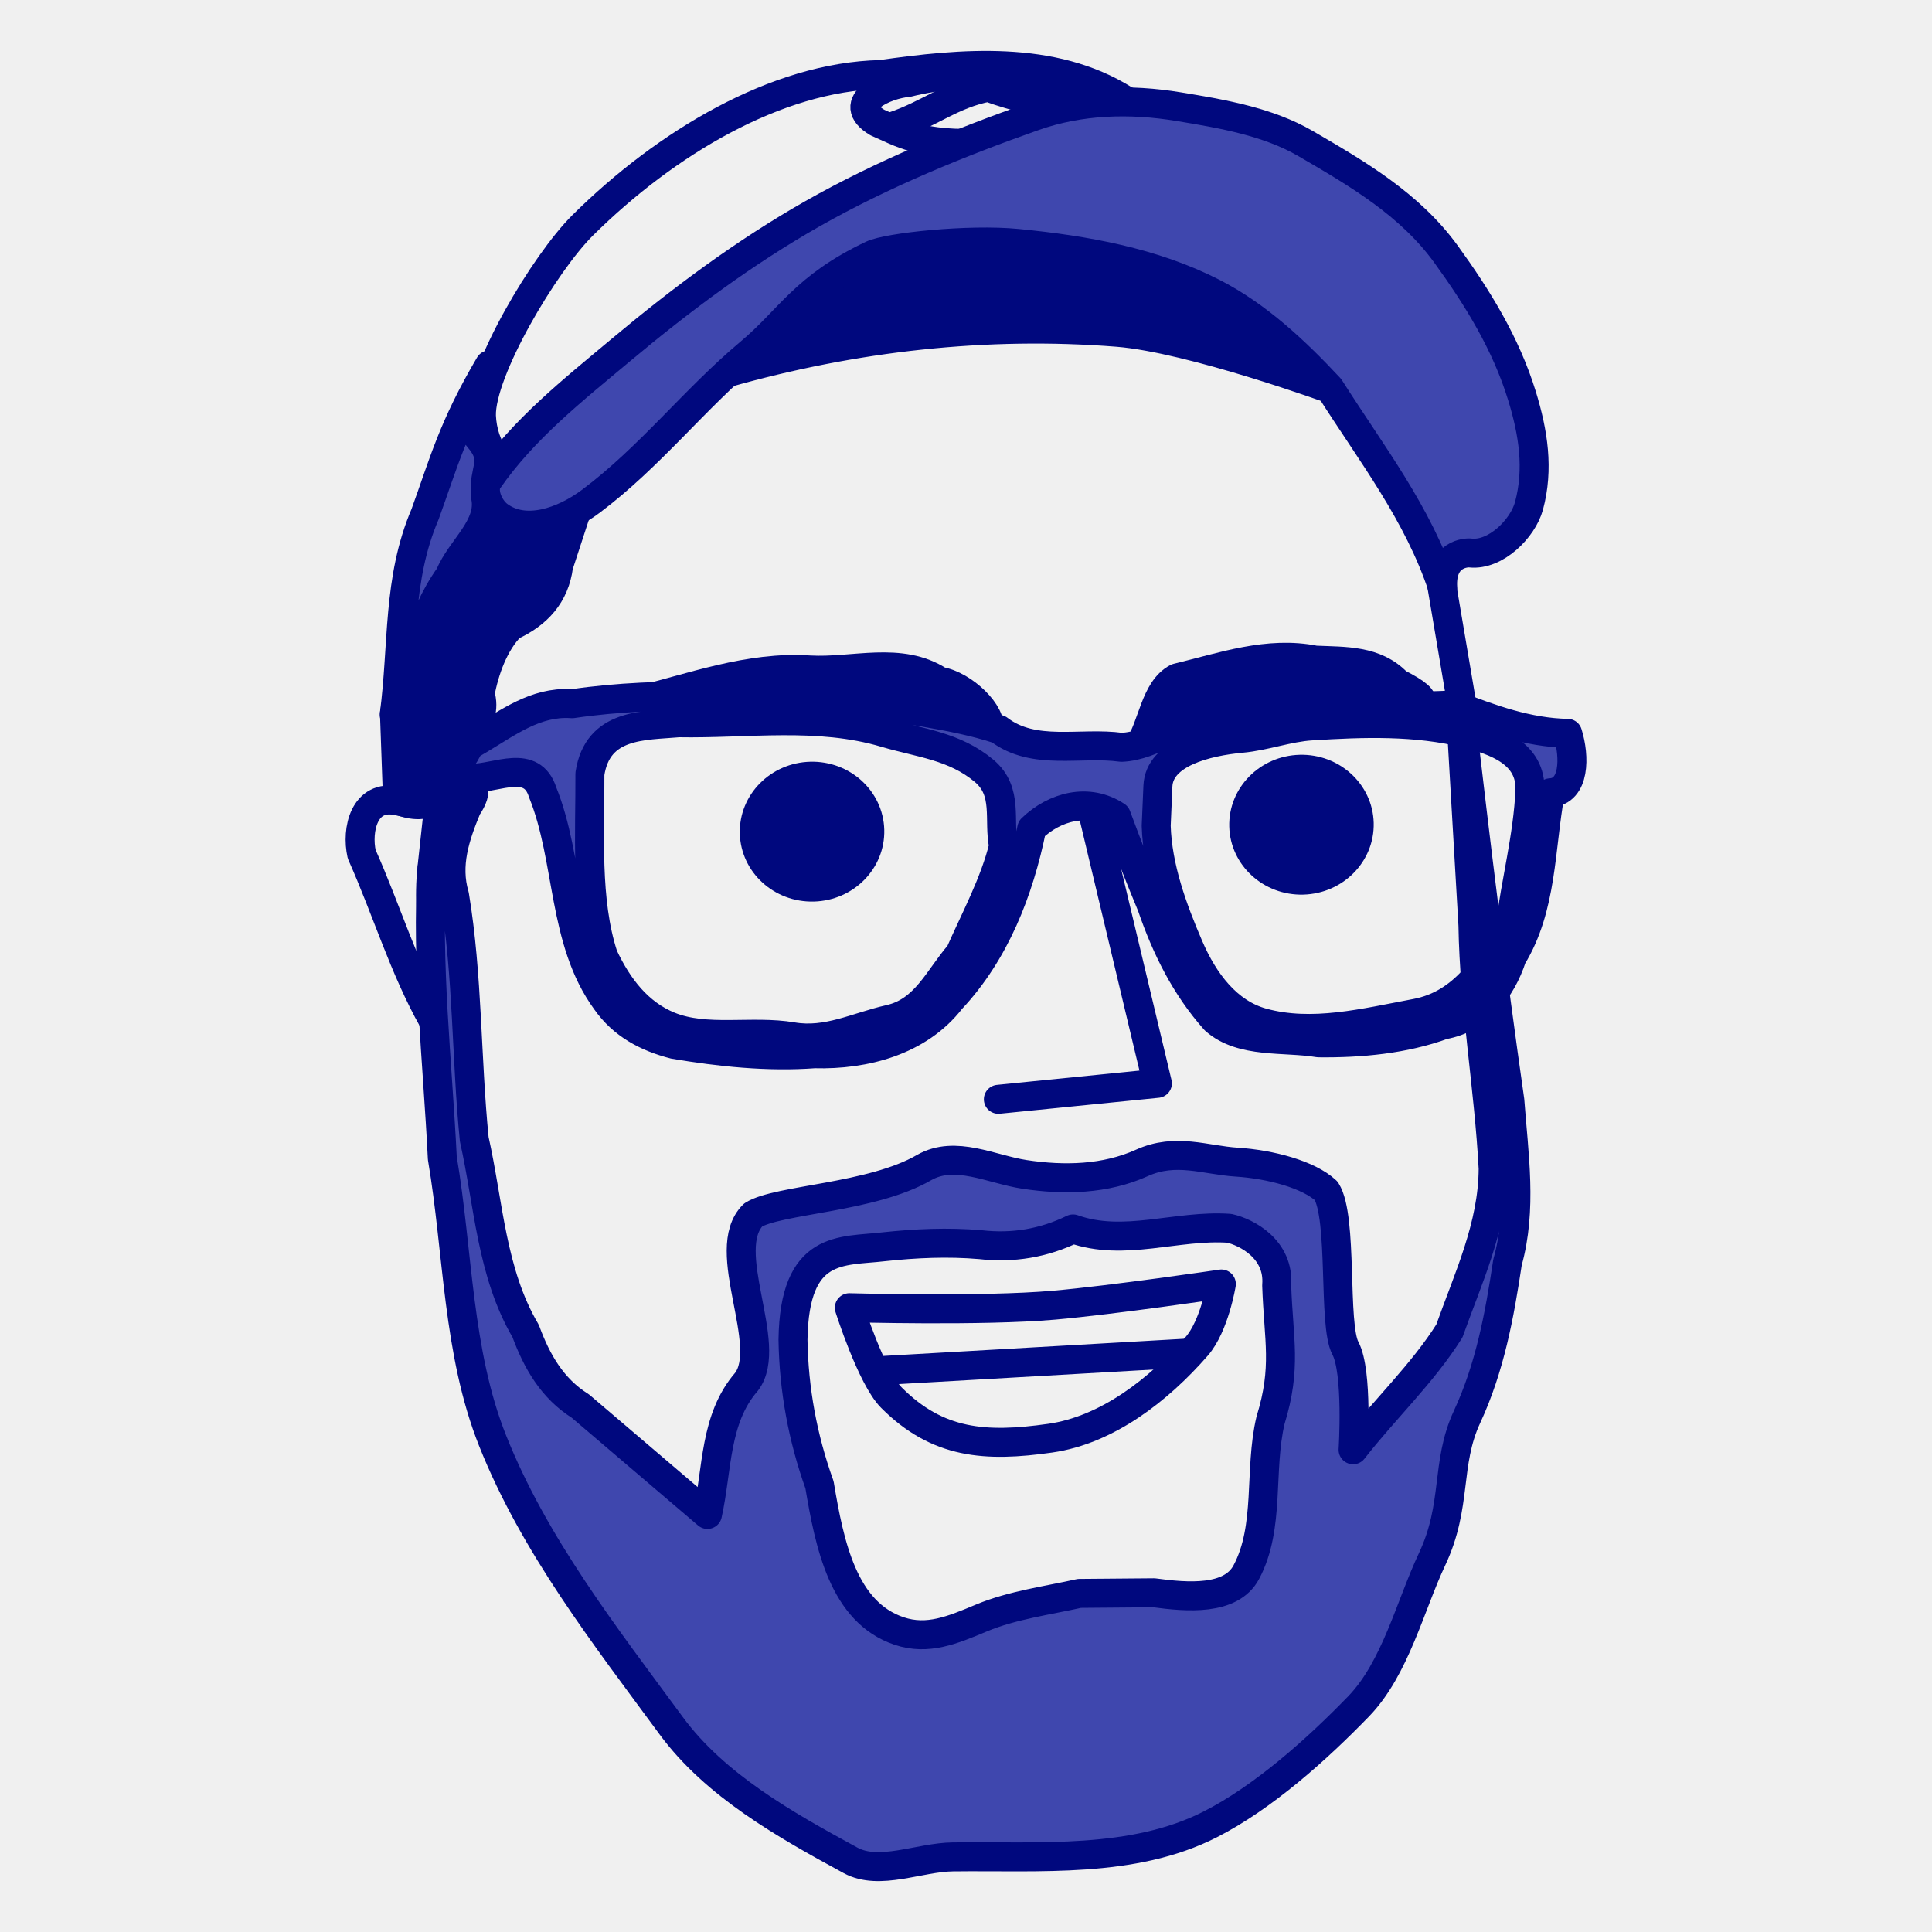
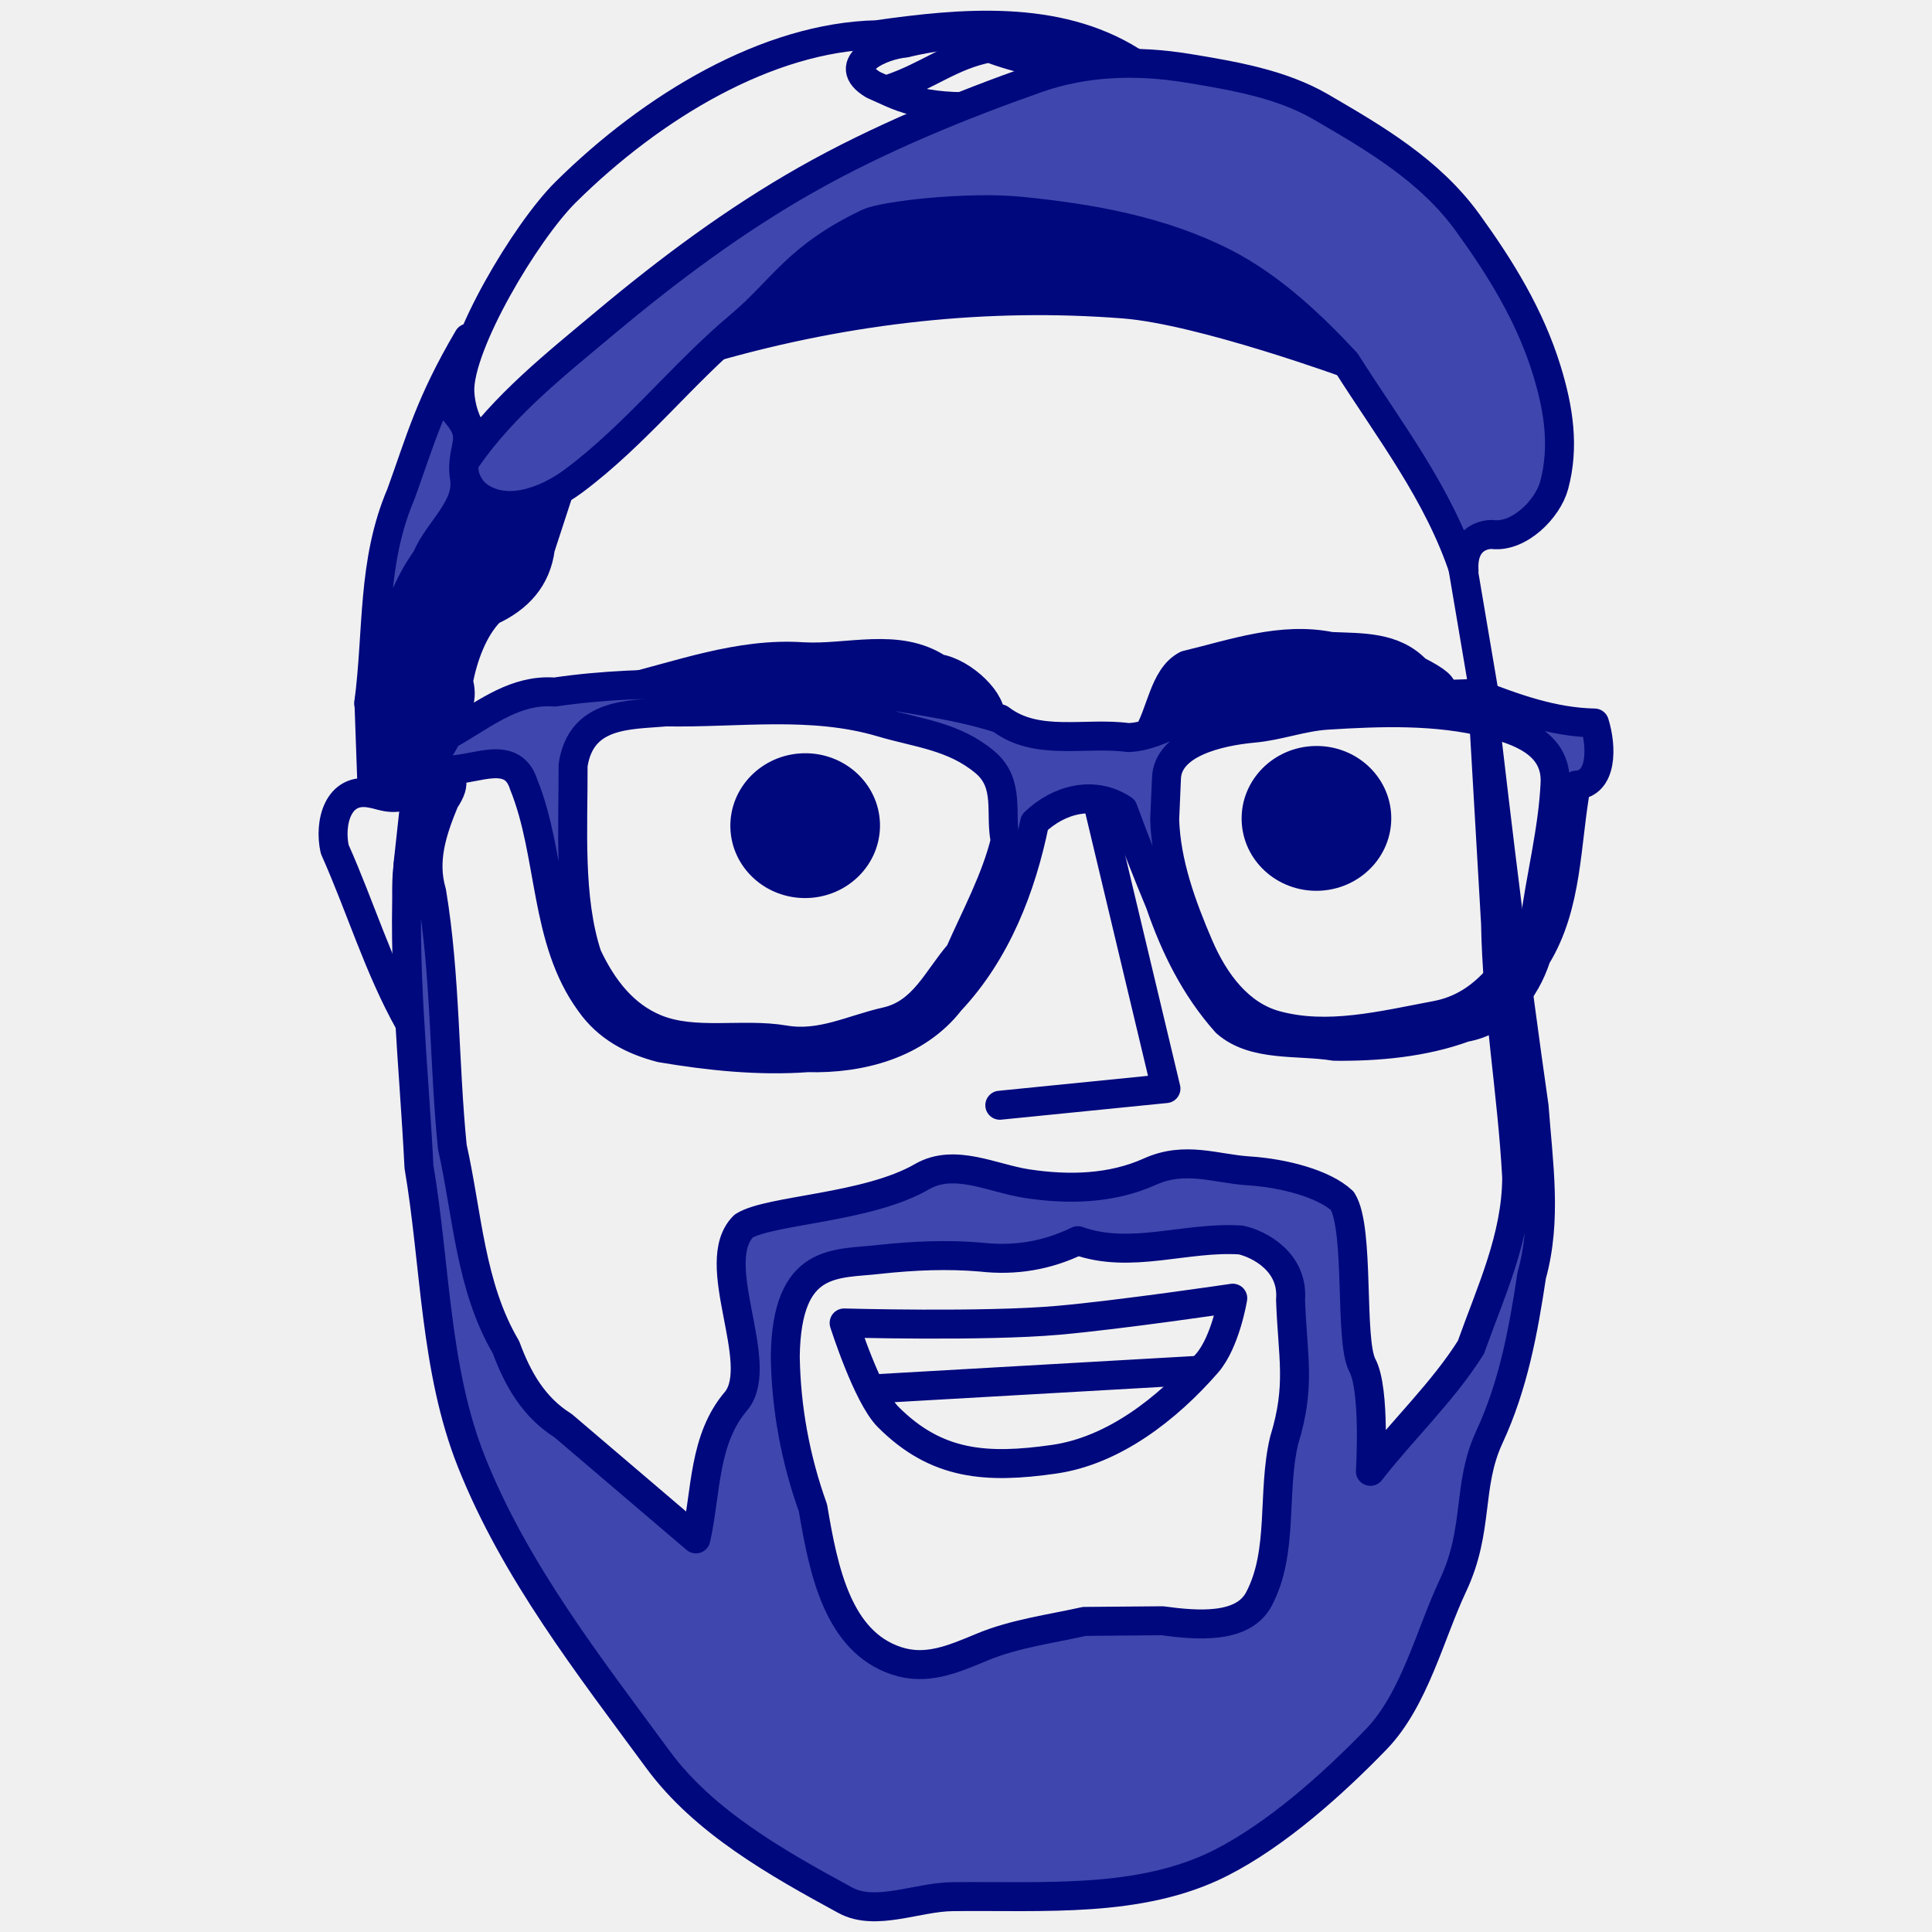
<svg xmlns="http://www.w3.org/2000/svg" width="200mm" height="200mm" viewBox="0 0 200 200" version="1.1" id="svg1" xml:space="preserve">
  <defs id="defs1" />
  <g id="layer1" transform="translate(-41.33062,-46.43562)">
-     <path style="fill:#00087e;fill-opacity:1;stroke:#00087e;stroke-width:3;stroke-linecap:round;stroke-linejoin:round;stroke-dasharray:none;stroke-opacity:1" d="m 82.165,120.296 c 0.11,3.379 0.208,5.564 0.317,8.943 3.413,1.444 4.905,-0.399 5.571,-3.654 0.73,-2.768 3.945,-4.084 2.979,-7.33 0.436,-2.409 1.462,-5.293 3.196,-7.002 2.722,-1.253 4.539,-3.2 4.928,-6.244 0.628,-1.924 1.257,-3.849 1.885,-5.773 l -9.319,-1.583 -6.931,9.615 z" id="path24" />
-     <path style="fill:#3f47ae;fill-opacity:1;stroke:#00087e;stroke-width:3;stroke-linecap:round;stroke-linejoin:round;stroke-dasharray:none;stroke-opacity:1" d="m 82.143,120.422 c 0.953,-7.194 0.295,-13.98 3.19,-20.754 1.926,-5.304 2.85,-8.972 6.675,-15.465 -0.828,4.559 -2.457,6.011 -1.17,7.51 2.138,2.49 0.433,3.182 0.755,6.135 0.657,3.093 -2.617,5.416 -3.711,8.166 -3.232,4.495 -3.703,9.341 -5.739,14.409 z" id="path16" />
-     <path style="fill:none;fill-opacity:1;stroke:#00087e;stroke-width:3;stroke-linecap:round;stroke-linejoin:round;stroke-dasharray:none;stroke-opacity:1" d="m 101.674,69.732 c 8.596,-8.506 20.027,-15.342 30.811,-15.579 8.378,-1.193 17.781,-2.073 25.259,2.618 0.016,1.262 -5.021,1.295 -6.961,2.081 -6.678,0.864 -12.07,5.255 -18.069,7.978 -7.434,3.893 -15.058,7.477 -21.637,12.766 -5.721,3.885 -11.319,7.917 -16.019,13.033 -1.7,3.511 -3.764,0.057 -3.89,-3.148 -0.113,-4.632 6.515,-15.799 10.506,-19.749 z" id="path18" />
-     <path style="fill:none;fill-opacity:1;stroke:#00087e;stroke-width:3;stroke-linecap:round;stroke-linejoin:round;stroke-dasharray:none;stroke-opacity:1" d="m 155.484,56.921 c -6.106,-3.223 -13.546,-3.562 -20.205,-1.94 -2.22,0.19 -6.603,2.069 -3.124,4.139 2.454,1.049 4.381,2.445 11.316,2.116 l 3.672,-1.459 9.669,-1.989 z" id="path23" />
-     <path style="fill:none;fill-opacity:1;stroke:#00087e;stroke-width:3;stroke-linecap:round;stroke-linejoin:round;stroke-dasharray:none;stroke-opacity:1" d="m 133.748,59.526 c 3.815,-1.279 6.102,-3.352 9.915,-4.066 2.526,1.032 6.882,1.828 9.408,2.86" id="path21" />
-     <path style="fill:#00087e;fill-opacity:1;stroke:#00087e;stroke-width:3;stroke-linecap:round;stroke-linejoin:round;stroke-dasharray:none;stroke-opacity:1" d="m 179.292,86.783 c 0,0 -14.621,-5.347 -22.287,-5.949 -13.552,-1.064 -27.232,0.453 -40.559,4.239 l 7.576,-7.381 8.288,-5.814 15.095,-0.851 16.743,3.405 6.547,3.536 7.852,6.488 z" id="path25" />
-     <path style="fill:#ffffff;fill-opacity:1;stroke:#00087e;stroke-width:3;stroke-linecap:round;stroke-linejoin:round;stroke-dasharray:none;stroke-opacity:1" d="m 190.189,104.724 c 0.853,5.043 1.707,10.085 2.56,15.128" id="path26" />
-     <path style="fill:#00087e;fill-opacity:1;stroke:#00087e;stroke-width:3;stroke-linecap:round;stroke-linejoin:round;stroke-dasharray:none;stroke-opacity:1" d="m 106.879,119.112 c 6.038,-1.457 11.956,-3.748 18.267,-3.322 4.505,0.264 9.412,-1.475 13.441,1.166 2.505,0.403 5.578,3.41 5.1,5.04 -6.759,-1.333 -13.496,-2.882 -20.433,-2.528 -5.458,-0.119 -10.917,-0.237 -16.375,-0.356 z" id="path27" />
-     <path style="fill:#00087e;fill-opacity:1;stroke:#00087e;stroke-width:3;stroke-linecap:round;stroke-linejoin:round;stroke-dasharray:none;stroke-opacity:1" d="m 159.22,123.714 c 1.455,-2.203 1.665,-5.899 3.955,-7.101 4.723,-1.134 9.397,-2.828 14.308,-1.841 3.058,0.135 6.221,-0.04 8.506,2.363 4.172,2.107 2.629,2.548 -1.25,2.31 -6.634,-0.051 -13.215,0.432 -19.702,1.867 -2.204,0.071 -3.89,1.509 -5.817,2.402 z" id="path28" />
-     <path style="fill:none;fill-opacity:1;stroke:#00087e;stroke-width:3;stroke-linecap:round;stroke-linejoin:round;stroke-dasharray:none;stroke-opacity:1" d="m 82.439,129.336 c -3.398,-0.707 -4.237,2.988 -3.666,5.529 2.553,5.709 4.329,11.724 7.402,17.202 1.405,-5.769 -1.291,-11.553 0.196,-17.328 0.774,-3.036 1.131,-5.539 -2.861,-5.187 -0.357,-0.072 -0.714,-0.144 -1.07,-0.215 z" id="path37" />
-     <path id="path38" style="fill:#3f47ae;fill-opacity:1;stroke:#00087e;stroke-width:3;stroke-linecap:round;stroke-linejoin:round;stroke-dasharray:none;stroke-opacity:1" d="m 89.254,127.592 c -1.043,0.168 -2.445,1.21 -2.564,2.782 -0.215,1.971 -0.429,3.941 -0.644,5.912 -0.592,9.997 0.579,20.046 1.074,30.044 1.656,9.746 1.541,20.049 5.207,29.252 4.294,10.783 11.589,20.127 18.482,29.495 4.547,6.18 11.782,10.254 18.572,13.945 2.98,1.62 7.099,-0.319 10.603,-0.361 8.982,-0.11 18.621,0.702 26.605,-3.352 5.51,-2.798 11.088,-7.792 15.386,-12.233 3.805,-3.931 5.342,-10.433 7.597,-15.215 2.652,-5.623 1.367,-9.884 3.622,-14.741 2.374,-5.112 3.365,-10.509 4.192,-16.008 1.539,-5.515 0.656,-11.139 0.243,-16.742 -1.916,-13.386 -3.562,-26.822 -5.103,-40.264 0.427,7.368 0.854,14.735 1.281,22.103 0.139,8.441 1.656,16.813 2.094,25.198 -0.026,5.951 -2.58,11.31 -4.532,16.811 -2.772,4.418 -6.739,8.143 -9.967,12.297 0,0 0.514,-8.057 -0.796,-10.511 -1.31,-2.454 -0.223,-13.509 -1.982,-16.288 -1.812,-1.703 -5.809,-2.757 -9.269,-2.976 -3.263,-0.206 -6.299,-1.508 -9.818,0.081 -3.766,1.701 -8.02,1.818 -12.171,1.185 -3.408,-0.52 -7.153,-2.539 -10.362,-0.71 -5.42,3.159 -15.162,3.296 -17.708,4.913 -3.651,3.624 2.236,13.454 -0.691,17.274 -3.325,3.83 -2.994,9.038 -4.039,13.727 -4.388,-3.741 -8.775,-7.481 -13.163,-11.222 -2.904,-1.816 -4.502,-4.622 -5.657,-7.762 -3.56,-6.048 -3.816,-13.154 -5.322,-19.86 -0.839,-8.388 -0.653,-16.89 -2.04,-25.244 -0.935,-3.17 0.069,-6.128 1.281,-9.063 1.315,-1.926 0.63,-2.633 -0.413,-2.465 z m 43.518,47.913 c 3.335,-0.359 6.684,-0.512 10.063,-0.221 3.35,0.383 6.544,-0.154 9.577,-1.63 5.259,1.882 10.748,-0.446 16.169,-0.066 1.799,0.398 5.208,2.166 4.912,5.91 0.193,5.683 1.061,8.454 -0.638,13.967 -1.224,5.176 -0.011,11.029 -2.507,15.72 -1.586,2.981 -6.133,2.598 -9.558,2.134 -2.574,0.021 -5.148,0.043 -7.721,0.064 -3.22,0.725 -6.946,1.209 -10.132,2.542 -2.995,1.253 -5.566,2.342 -8.516,1.357 -5.795,-1.934 -7.216,-8.945 -8.255,-15.142 -1.741,-4.852 -2.661,-9.854 -2.745,-15.009 0.14,-9.928 5.038,-9.118 9.352,-9.626 z" />
-     <path style="fill:none;fill-opacity:1;stroke:#00087e;stroke-width:3;stroke-linecap:round;stroke-linejoin:round;stroke-dasharray:none;stroke-opacity:1" d="m 153.617,127.034 7.527,31.55 -16.464,1.651" id="path41" />
-     <path id="path29" style="fill:#3f47ae;fill-opacity:1;stroke:#00087e;stroke-width:3;stroke-linecap:round;stroke-linejoin:round;stroke-dasharray:none;stroke-opacity:1" d="m 99.06,119.305 c -3.419,0.344 -6.181,2.68 -9.176,4.31 -0.872,2.376 -4.551,4.58 0.273,3.393 2.673,-0.027 6.233,-2.062 7.346,1.445 2.817,6.963 1.997,15.351 6.572,21.608 1.719,2.451 4.19,3.757 7.035,4.49 4.74,0.801 9.702,1.327 14.538,0.967 5.234,0.147 10.81,-1.322 14.129,-5.614 4.568,-4.862 7.047,-11.239 8.36,-17.7 2.378,-2.284 5.864,-3.218 8.763,-1.3 1.154,3.129 2.372,6.234 3.653,9.313 1.488,4.335 3.488,8.381 6.558,11.824 2.781,2.454 7.192,1.758 10.721,2.347 4.313,0.05 8.852,-0.367 12.926,-1.859 3.643,-0.644 6.005,-3.635 7.096,-7.004 3.149,-5.138 2.902,-11.268 3.954,-17.018 2.573,-0.134 2.562,-3.743 1.803,-6.155 -4.115,-0.08 -7.925,-1.47 -11.717,-2.94 -8.201,0.369 -16.471,-0.043 -24.559,1.599 -3.636,-0.233 -6.475,2.66 -9.916,2.787 -4.242,-0.586 -9.062,0.925 -12.697,-1.858 -4.939,-1.612 -10.313,-2.018 -15.417,-3.172 -9.567,-0.063 -19.221,-0.889 -28.736,0.517 -0.518,-0.04 -1.02,-0.032 -1.508,0.018 z m 12.528,1.951 c 7.154,0.127 14.413,-1.03 21.397,1.046 3.552,1.056 7.141,1.344 10.223,3.934 2.546,2.14 1.444,5.132 2.011,7.774 -0.919,3.811 -2.933,7.523 -4.53,11.15 -2.218,2.537 -3.559,5.955 -7.257,6.788 -3.398,0.766 -6.462,2.424 -10.071,1.807 -4.193,-0.716 -8.922,0.478 -12.78,-1.106 -3.151,-1.294 -5.248,-3.974 -6.781,-7.236 -1.888,-5.727 -1.372,-12.758 -1.403,-18.874 0.796,-5.258 5.612,-4.96 9.193,-5.282 z m 65.502,0.327 c 5.349,-0.34 10.851,-0.528 16.062,0.781 2.922,0.734 6.732,2.009 6.555,5.927 -0.214,4.757 -1.467,9.38 -2.053,14.079 -2.294,3.841 -4.749,8.017 -9.735,8.954 -5.342,1.003 -10.773,2.391 -15.921,0.966 -3.586,-0.992 -6.022,-4.194 -7.594,-7.852 -1.713,-3.986 -3.251,-8.217 -3.384,-12.511 l 0.177,-4.123 c 0.146,-3.396 4.996,-4.606 8.667,-4.942 2.434,-0.222 4.785,-1.125 7.227,-1.28 z" />
-     <path style="fill:#3f47ae;fill-opacity:1;stroke:#00087e;stroke-width:3;stroke-linecap:round;stroke-linejoin:round;stroke-dasharray:none;stroke-opacity:1" d="m 91.858,96.16 c 3.668,-5.311 8.85,-9.393 13.786,-13.525 6.217,-5.204 12.774,-10.091 19.825,-14.092 7.248,-4.113 15.274,-7.381 22.886,-10.063 4.775,-1.682 9.894,-1.843 15.006,-1.001 4.486,0.739 9.231,1.552 13.114,3.811 5.353,3.114 10.808,6.293 14.552,11.463 3.281,4.531 6.19,9.244 7.853,14.647 1.174,3.815 1.766,7.579 0.726,11.418 -0.639,2.339 -3.444,5.143 -6.053,4.865 -0.381,-0.061 -3.104,0.05 -2.871,3.616 -2.526,-7.698 -7.425,-13.951 -11.7,-20.705 -3.512,-3.769 -7.474,-7.498 -12.093,-9.855 -6.209,-3.169 -13.192,-4.414 -20.218,-5.106 -5.067,-0.499 -13.417,0.403 -15.055,1.181 -7.078,3.361 -8.519,6.664 -12.656,10.13 -5.775,4.839 -10.361,10.815 -16.473,15.389 -2.857,2.138 -6.813,3.51 -9.551,1.46 -1.011,-0.757 -1.797,-2.594 -1.079,-3.634 z" id="path17" />
-     <path style="fill:none;fill-opacity:1;stroke:#00087e;stroke-width:3;stroke-linecap:round;stroke-linejoin:round;stroke-dasharray:none;stroke-opacity:1" d="m 129.255,181.809 c 0,0 13.775,0.391 21.195,-0.262 6.165,-0.543 17.314,-2.192 17.314,-2.192 0,0 -0.7,4.332 -2.553,6.454 -3.923,4.493 -9.254,8.664 -15.159,9.507 -6.713,0.959 -11.651,0.608 -16.44,-4.193 -2.067,-2.072 -4.358,-9.313 -4.358,-9.313 z" id="path39" />
-     <ellipse style="fill:#00087e;fill-opacity:1;fill-rule:evenodd;stroke:#00087e;stroke-width:3;stroke-linecap:round;stroke-linejoin:round;stroke-dasharray:none;stroke-opacity:1;paint-order:fill markers stroke" id="path40" cx="121.913" cy="135.736" rx="5.979" ry="5.74" transform="rotate(-1.486511)" />
-     <ellipse style="fill:#00087e;fill-opacity:1;fill-rule:evenodd;stroke:#00087e;stroke-width:3;stroke-linecap:round;stroke-linejoin:round;stroke-dasharray:none;stroke-opacity:1;paint-order:fill markers stroke" id="ellipse40" cx="172.58" cy="136.332" rx="5.979" ry="5.74" transform="rotate(-1.486511)" />
-     <path style="fill:none;stroke:#00087e;stroke-width:3;stroke-linecap:round;stroke-linejoin:round;stroke-dasharray:none;stroke-opacity:1" d="m 132.726,188.308 31.808,-1.817" id="path42" />
+     <path style="fill:#00087e;fill-opacity:1;stroke:#00087e;stroke-width:3;stroke-linecap:round;stroke-linejoin:round;stroke-dasharray:none;stroke-opacity:1" d="m 79.524,119.13 c 0.115,3.53 0.217,5.813 0.332,9.343 3.565,1.508 5.124,-0.417 5.82,-3.817 0.762,-2.891 4.122,-4.266 3.112,-7.657 0.455,-2.517 1.527,-5.529 3.338,-7.315 2.843,-1.309 4.742,-3.343 5.148,-6.523 0.656,-2.01 1.313,-4.021 1.969,-6.031 l -9.735,-1.654 -7.241,10.044 z" id="path24" />
+     <path style="fill:#3f47ae;fill-opacity:1;stroke:#00087e;stroke-width:3;stroke-linecap:round;stroke-linejoin:round;stroke-dasharray:none;stroke-opacity:1" d="m 79.501,119.261 c 0.996,-7.516 0.308,-14.604 3.333,-21.68 2.012,-5.54 2.977,-9.372 6.973,-16.155 -0.865,4.763 -2.567,6.28 -1.222,7.845 2.234,2.601 0.452,3.324 0.788,6.409 0.687,3.231 -2.734,5.657 -3.876,8.53 -3.376,4.696 -3.868,9.758 -5.995,15.052 z" id="path16" />
+     <path style="fill:none;fill-opacity:1;stroke:#00087e;stroke-width:3;stroke-linecap:round;stroke-linejoin:round;stroke-dasharray:none;stroke-opacity:1" d="m 99.904,66.309 c 8.98,-8.886 20.921,-16.027 32.186,-16.275 8.751,-1.246 18.574,-2.166 26.386,2.735 0.017,1.318 -5.245,1.353 -7.272,2.174 -6.976,0.903 -12.608,5.489 -18.876,8.334 -7.766,4.067 -15.73,7.81 -22.602,13.336 -5.976,4.059 -11.825,8.271 -16.734,13.615 -1.776,3.668 -3.932,0.059 -4.064,-3.289 -0.118,-4.839 6.805,-16.504 10.975,-20.63 z" id="path18" />
+     <path style="fill:none;fill-opacity:1;stroke:#00087e;stroke-width:3;stroke-linecap:round;stroke-linejoin:round;stroke-dasharray:none;stroke-opacity:1" d="m 156.116,52.926 c -6.379,-3.367 -14.151,-3.721 -21.107,-2.027 -2.319,0.198 -6.898,2.162 -3.264,4.324 2.563,1.096 4.577,2.554 11.821,2.211 l 3.836,-1.524 10.1,-2.078 z" id="path23" />
+     <path style="fill:none;fill-opacity:1;stroke:#00087e;stroke-width:3;stroke-linecap:round;stroke-linejoin:round;stroke-dasharray:none;stroke-opacity:1" d="m 133.409,55.647 c 3.986,-1.336 6.375,-3.501 10.357,-4.247 2.639,1.078 7.189,1.909 9.828,2.988" id="path21" />
+     <path style="fill:#00087e;fill-opacity:1;stroke:#00087e;stroke-width:3;stroke-linecap:round;stroke-linejoin:round;stroke-dasharray:none;stroke-opacity:1" d="m 180.986,84.121 c 0,0 -15.274,-5.586 -23.282,-6.215 -14.156,-1.112 -28.448,0.473 -42.369,4.428 l 7.914,-7.711 8.658,-6.073 15.769,-0.889 17.49,3.557 6.839,3.694 8.202,6.778 z" id="path25" />
+     <path style="fill:#ffffff;fill-opacity:1;stroke:#00087e;stroke-width:3;stroke-linecap:round;stroke-linejoin:round;stroke-dasharray:none;stroke-opacity:1" d="m 192.37,102.862 c 0.891,5.268 1.783,10.535 2.674,15.803" id="path26" />
+     <path style="fill:#00087e;fill-opacity:1;stroke:#00087e;stroke-width:3;stroke-linecap:round;stroke-linejoin:round;stroke-dasharray:none;stroke-opacity:1" d="m 105.341,117.892 c 6.308,-1.522 12.49,-3.915 19.082,-3.47 4.706,0.276 9.832,-1.541 14.041,1.218 2.617,0.421 5.827,3.562 5.327,5.265 -7.061,-1.393 -14.098,-3.011 -21.345,-2.641 -5.702,-0.124 -11.404,-0.248 -17.106,-0.372 z" id="path27" />
+     <path style="fill:#00087e;fill-opacity:1;stroke:#00087e;stroke-width:3;stroke-linecap:round;stroke-linejoin:round;stroke-dasharray:none;stroke-opacity:1" d="m 160.018,122.7 c 1.52,-2.301 1.74,-6.162 4.132,-7.418 4.934,-1.185 9.816,-2.955 14.947,-1.923 3.194,0.141 6.498,-0.042 8.886,2.469 4.359,2.201 2.746,2.662 -1.306,2.413 -6.93,-0.054 -13.804,0.452 -20.582,1.951 -2.302,0.074 -4.064,1.576 -6.077,2.509 z" id="path28" />
+     <path style="fill:none;fill-opacity:1;stroke:#00087e;stroke-width:3;stroke-linecap:round;stroke-linejoin:round;stroke-dasharray:none;stroke-opacity:1" d="m 79.811,128.573 c -3.549,-0.738 -4.427,3.122 -3.83,5.776 2.667,5.964 4.523,12.248 7.732,17.969 1.468,-6.027 -1.348,-12.068 0.205,-18.102 0.809,-3.172 1.182,-5.786 -2.989,-5.419 -0.373,-0.075 -0.746,-0.15 -1.118,-0.225 z" id="path37" />
+     <path id="path38" style="fill:#3f47ae;fill-opacity:1;stroke:#00087e;stroke-width:3;stroke-linecap:round;stroke-linejoin:round;stroke-dasharray:none;stroke-opacity:1" d="m 86.93,126.751 c -1.09,0.175 -2.554,1.264 -2.678,2.906 -0.224,2.059 -0.449,4.117 -0.673,6.176 -0.619,10.443 0.604,20.94 1.122,31.384 1.729,10.181 1.61,20.943 5.439,30.557 4.486,11.264 12.106,21.026 19.307,30.812 4.75,6.455 12.307,10.712 19.4,14.568 3.113,1.692 7.416,-0.333 11.077,-0.378 9.383,-0.115 19.452,0.733 27.792,-3.502 5.756,-2.923 11.583,-8.139 16.073,-12.779 3.974,-4.107 5.581,-10.899 7.936,-15.894 2.77,-5.874 1.428,-10.325 3.784,-15.399 2.479,-5.34 3.515,-10.979 4.379,-16.722 1.608,-5.761 0.685,-11.636 0.254,-17.489 -2.001,-13.984 -3.721,-28.019 -5.33,-42.061 0.446,7.696 0.892,15.393 1.338,23.089 0.145,8.817 1.73,17.563 2.188,26.323 -0.027,6.216 -2.695,11.815 -4.735,17.561 -2.896,4.615 -7.04,8.507 -10.411,12.846 0,0 0.537,-8.416 -0.832,-10.98 -1.368,-2.564 -0.232,-14.111 -2.07,-17.015 -1.893,-1.779 -6.068,-2.88 -9.683,-3.109 -3.408,-0.216 -6.58,-1.575 -10.257,0.085 -3.934,1.776 -8.378,1.899 -12.714,1.237 -3.56,-0.543 -7.472,-2.652 -10.825,-0.742 -5.662,3.3 -15.839,3.443 -18.498,5.132 -3.814,3.786 2.335,14.054 -0.722,18.044 -3.473,4.001 -3.128,9.441 -4.219,14.34 -4.583,-3.908 -9.167,-7.815 -13.75,-11.723 -3.034,-1.897 -4.702,-4.828 -5.909,-8.109 -3.719,-6.318 -3.986,-13.741 -5.56,-20.746 -0.876,-8.763 -0.682,-17.644 -2.131,-26.371 -0.977,-3.312 0.072,-6.402 1.338,-9.468 1.374,-2.012 0.658,-2.75 -0.432,-2.575 z m 45.46,50.052 c 3.484,-0.375 6.982,-0.535 10.512,-0.231 3.5,0.4 6.836,-0.16 10.004,-1.702 5.494,1.966 11.228,-0.466 16.891,-0.069 1.879,0.416 5.44,2.263 5.131,6.173 0.201,5.936 1.109,8.831 -0.666,14.591 -1.279,5.408 -0.012,11.522 -2.619,16.422 -1.657,3.114 -6.407,2.714 -9.985,2.229 -2.689,0.022 -5.377,0.044 -8.066,0.067 -3.364,0.757 -7.256,1.263 -10.584,2.655 -3.129,1.309 -5.814,2.447 -8.896,1.418 -6.053,-2.021 -7.538,-9.345 -8.623,-15.818 -1.818,-5.069 -2.779,-10.294 -2.868,-15.678 0.146,-10.371 5.263,-9.525 9.769,-10.056 z" />
+     <path style="fill:none;fill-opacity:1;stroke:#00087e;stroke-width:3;stroke-linecap:round;stroke-linejoin:round;stroke-dasharray:none;stroke-opacity:1" d="m 154.166,126.168 7.863,32.958 -17.198,1.724" id="path41" />
+     <path id="path29" style="fill:#3f47ae;fill-opacity:1;stroke:#00087e;stroke-width:3;stroke-linecap:round;stroke-linejoin:round;stroke-dasharray:none;stroke-opacity:1" d="m 97.173,118.094 c -3.572,0.359 -6.457,2.8 -9.586,4.502 -0.911,2.482 -4.754,4.784 0.285,3.544 2.793,-0.029 6.511,-2.154 7.674,1.51 2.943,7.274 2.087,16.036 6.865,22.573 1.796,2.56 4.377,3.924 7.349,4.691 4.951,0.837 10.135,1.386 15.187,1.01 5.468,0.153 11.293,-1.381 14.759,-5.864 4.772,-5.079 7.361,-11.741 8.733,-18.49 2.485,-2.386 6.125,-3.361 9.154,-1.358 1.206,3.269 2.478,6.512 3.816,9.729 1.554,4.529 3.644,8.756 6.85,12.352 2.906,2.564 7.513,1.837 11.199,2.452 4.505,0.052 9.248,-0.383 13.503,-1.941 3.805,-0.673 6.273,-3.797 7.413,-7.316 3.289,-5.367 3.031,-11.771 4.131,-17.777 2.688,-0.14 2.676,-3.91 1.884,-6.43 -4.299,-0.084 -8.279,-1.535 -12.24,-3.071 -8.567,0.385 -17.206,-0.045 -25.655,1.67 -3.798,-0.243 -6.764,2.778 -10.359,2.911 -4.431,-0.612 -9.467,0.966 -13.264,-1.941 -5.159,-1.684 -10.773,-2.108 -16.105,-3.314 -9.994,-0.066 -20.079,-0.929 -30.019,0.54 -0.541,-0.042 -1.065,-0.033 -1.575,0.018 z m 13.087,2.038 c 7.473,0.133 15.057,-1.076 22.352,1.093 3.711,1.103 7.46,1.404 10.679,4.11 2.66,2.236 1.509,5.361 2.1,8.121 -0.96,3.981 -3.064,7.859 -4.733,11.648 -2.317,2.65 -3.718,6.22 -7.581,7.091 -3.549,0.8 -6.751,2.532 -10.521,1.888 -4.38,-0.748 -9.321,0.499 -13.351,-1.156 -3.292,-1.352 -5.483,-4.152 -7.084,-7.559 -1.972,-5.983 -1.433,-13.328 -1.465,-19.717 0.832,-5.492 5.862,-5.182 9.603,-5.518 z m 68.426,0.342 c 5.588,-0.355 11.336,-0.552 16.779,0.816 3.052,0.767 7.032,2.099 6.848,6.192 -0.224,4.969 -1.532,9.799 -2.145,14.708 -2.396,4.013 -4.961,8.375 -10.17,9.353 -5.58,1.048 -11.254,2.498 -16.632,1.009 -3.746,-1.036 -6.291,-4.381 -7.933,-8.202 -1.789,-4.163 -3.396,-8.583 -3.535,-13.069 l 0.185,-4.307 c 0.152,-3.548 5.219,-4.812 9.054,-5.162 2.542,-0.232 4.999,-1.176 7.549,-1.338 z" />
+     <path style="fill:#3f47ae;fill-opacity:1;stroke:#00087e;stroke-width:3;stroke-linecap:round;stroke-linejoin:round;stroke-dasharray:none;stroke-opacity:1" d="m 89.65,93.916 c 3.832,-5.548 9.245,-9.813 14.402,-14.129 6.495,-5.436 13.344,-10.541 20.71,-14.721 7.572,-4.296 15.955,-7.711 23.908,-10.512 4.988,-1.757 10.335,-1.925 15.676,-1.045 4.686,0.772 9.643,1.621 13.7,3.981 5.592,3.253 11.291,6.573 15.202,11.975 3.427,4.733 6.467,9.657 8.203,15.3 1.226,3.986 1.845,7.917 0.759,11.928 -0.668,2.443 -3.597,5.372 -6.323,5.082 -0.398,-0.064 -3.242,0.052 -2.999,3.778 -2.639,-8.042 -7.756,-14.573 -12.222,-21.629 -3.669,-3.937 -7.808,-7.832 -12.633,-10.295 -6.486,-3.31 -13.781,-4.611 -21.121,-5.334 -5.293,-0.521 -14.016,0.421 -15.727,1.234 -7.394,3.511 -8.9,6.961 -13.221,10.582 -6.033,5.055 -10.823,11.298 -17.208,16.076 -2.985,2.234 -7.117,3.667 -9.978,1.525 -1.057,-0.791 -1.878,-2.71 -1.128,-3.796 z" id="path17" />
+     <path style="fill:none;fill-opacity:1;stroke:#00087e;stroke-width:3;stroke-linecap:round;stroke-linejoin:round;stroke-dasharray:none;stroke-opacity:1" d="m 128.716,183.388 c 0,0 14.39,0.409 22.141,-0.274 6.44,-0.567 18.087,-2.29 18.087,-2.29 0,0 -0.731,4.525 -2.667,6.742 -4.098,4.693 -9.667,9.05 -15.835,9.931 -7.013,1.001 -12.171,0.635 -17.174,-4.38 -2.159,-2.164 -4.553,-9.729 -4.553,-9.729 z" id="path39" />
+     <ellipse style="fill:#00087e;fill-opacity:1;fill-rule:evenodd;stroke:#00087e;stroke-width:3;stroke-linecap:round;stroke-linejoin:round;stroke-dasharray:none;stroke-opacity:1;paint-order:fill markers stroke" id="path40" cx="121.218" cy="135.097" rx="6.246" ry="5.996" transform="rotate(-1.486511)" />
+     <ellipse style="fill:#00087e;fill-opacity:1;fill-rule:evenodd;stroke:#00087e;stroke-width:3;stroke-linecap:round;stroke-linejoin:round;stroke-dasharray:none;stroke-opacity:1;paint-order:fill markers stroke" id="ellipse40" cx="174.146" cy="135.719" rx="6.246" ry="5.996" transform="rotate(-1.486511)" />
+     <path style="fill:none;stroke:#00087e;stroke-width:3;stroke-linecap:round;stroke-linejoin:round;stroke-dasharray:none;stroke-opacity:1" d="m 132.342,190.176 33.228,-1.898" id="path42" />
  </g>
</svg>
